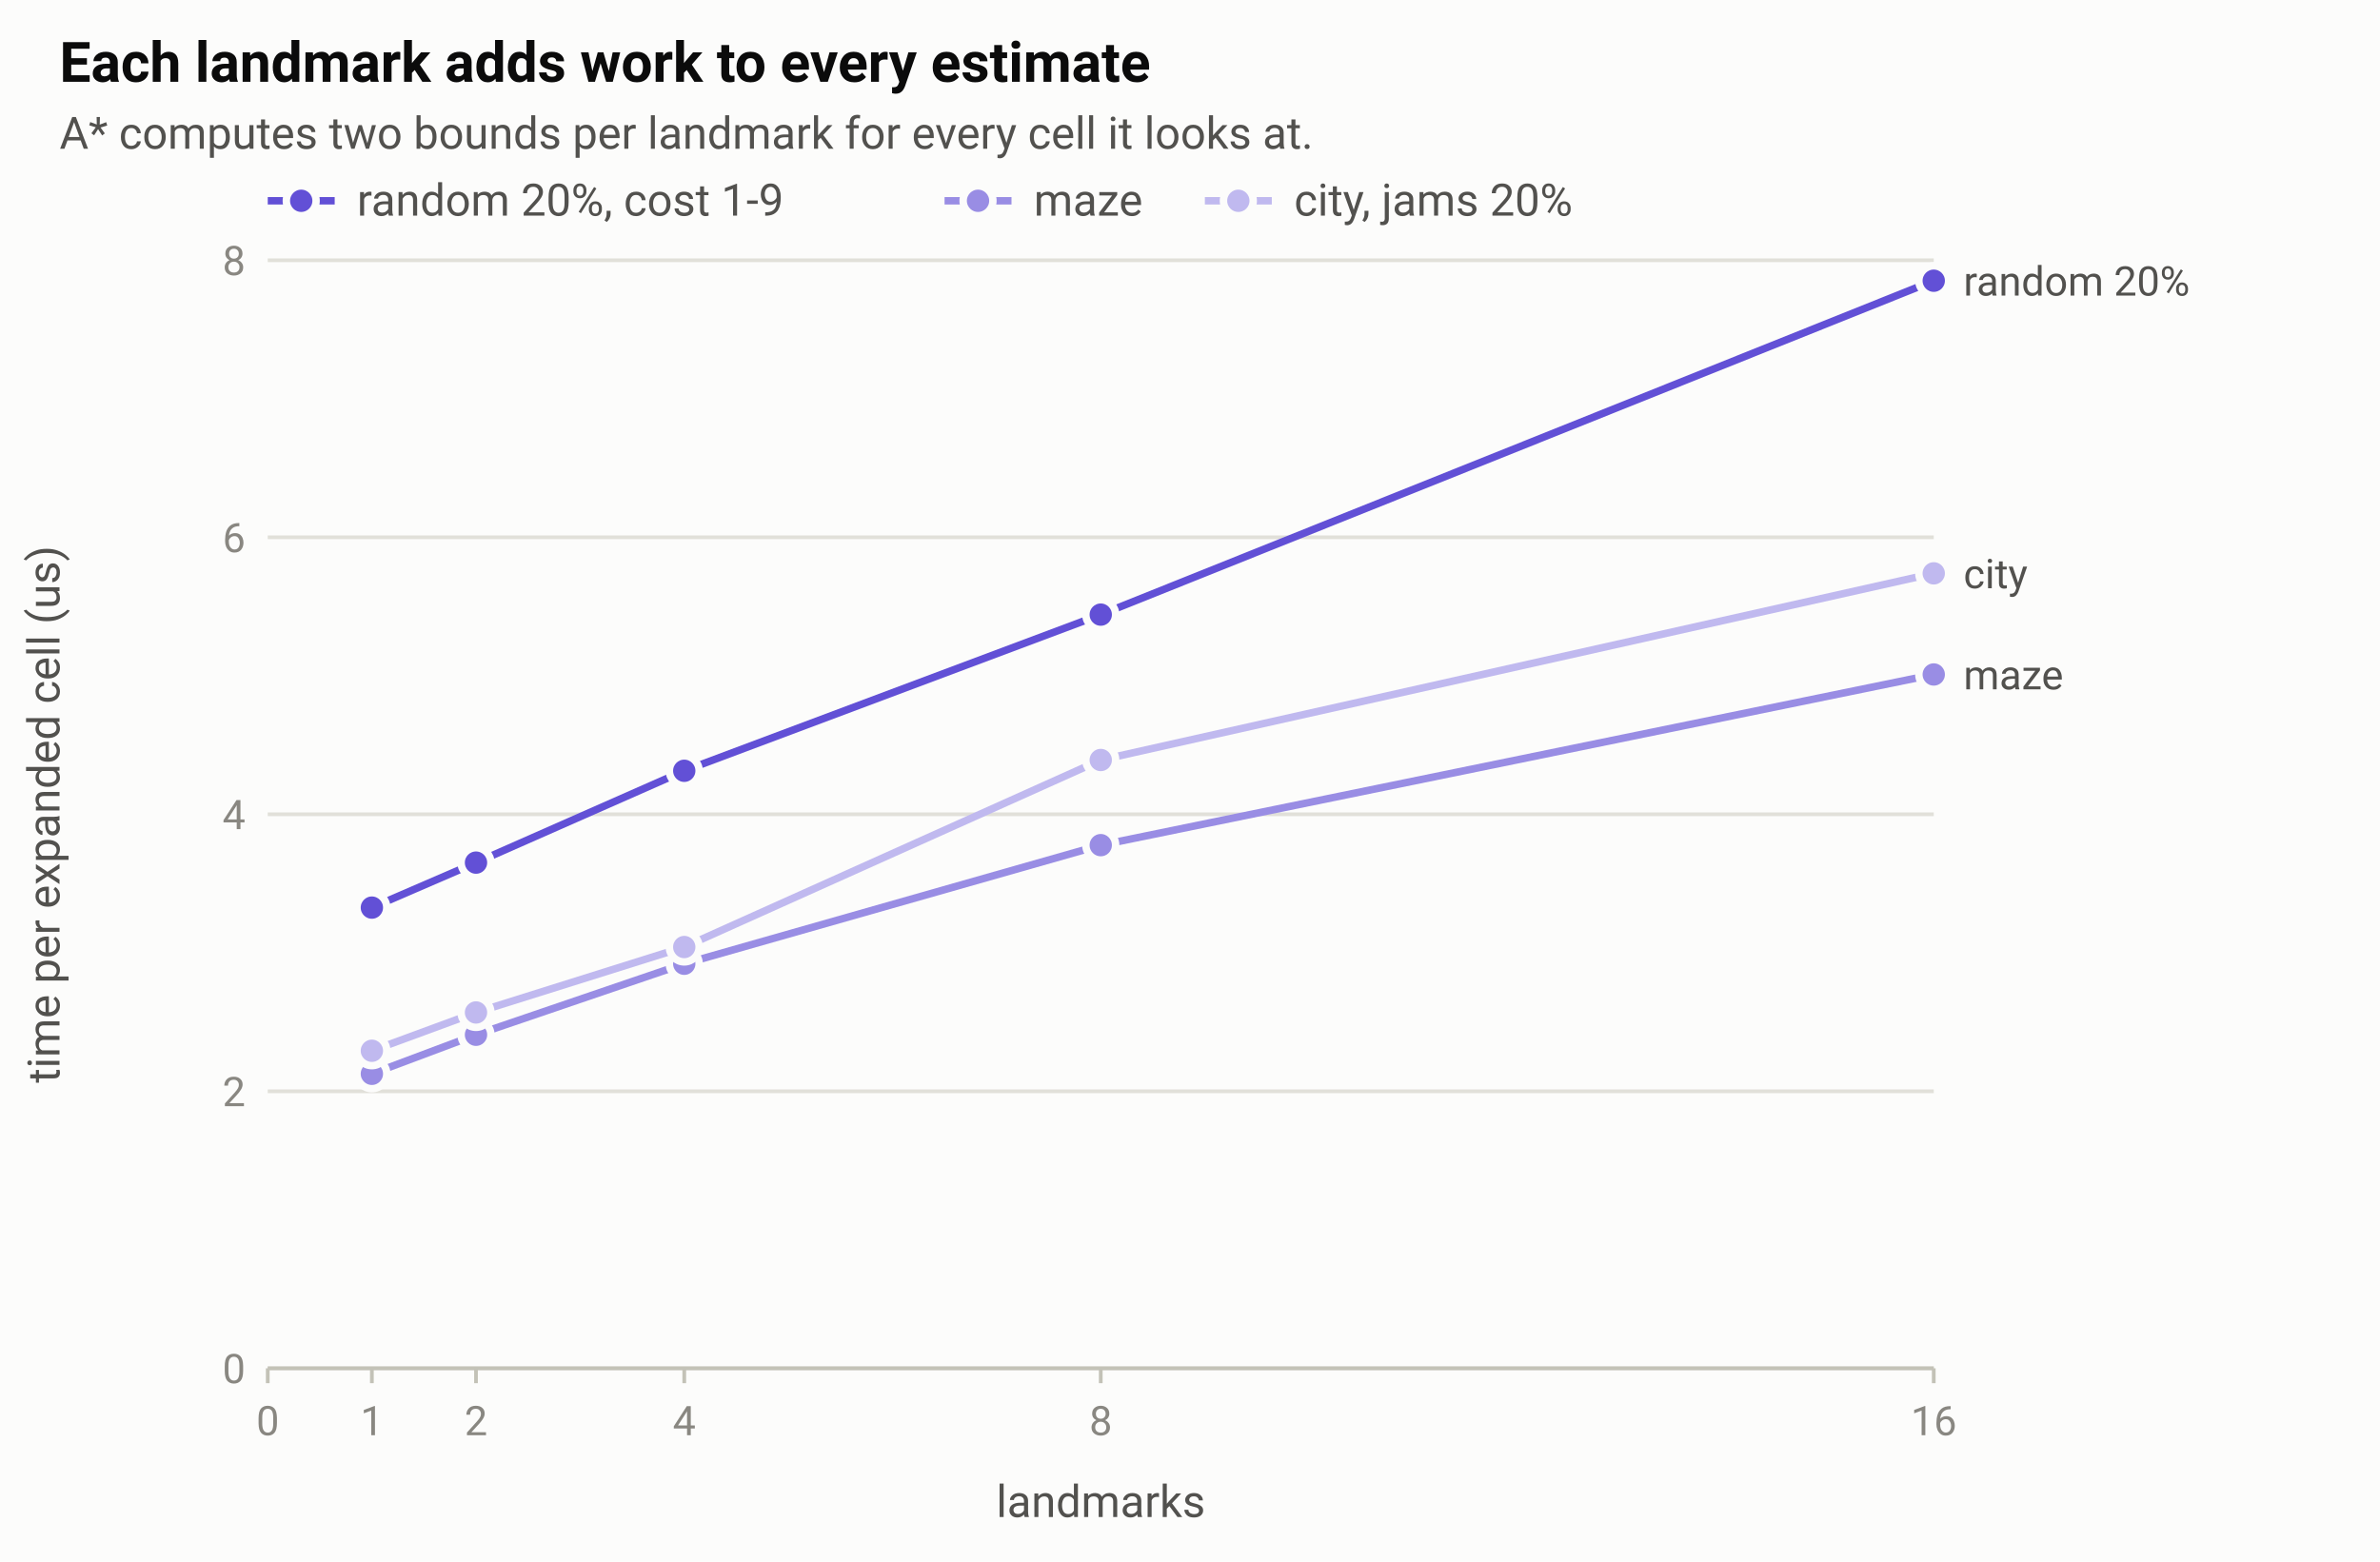
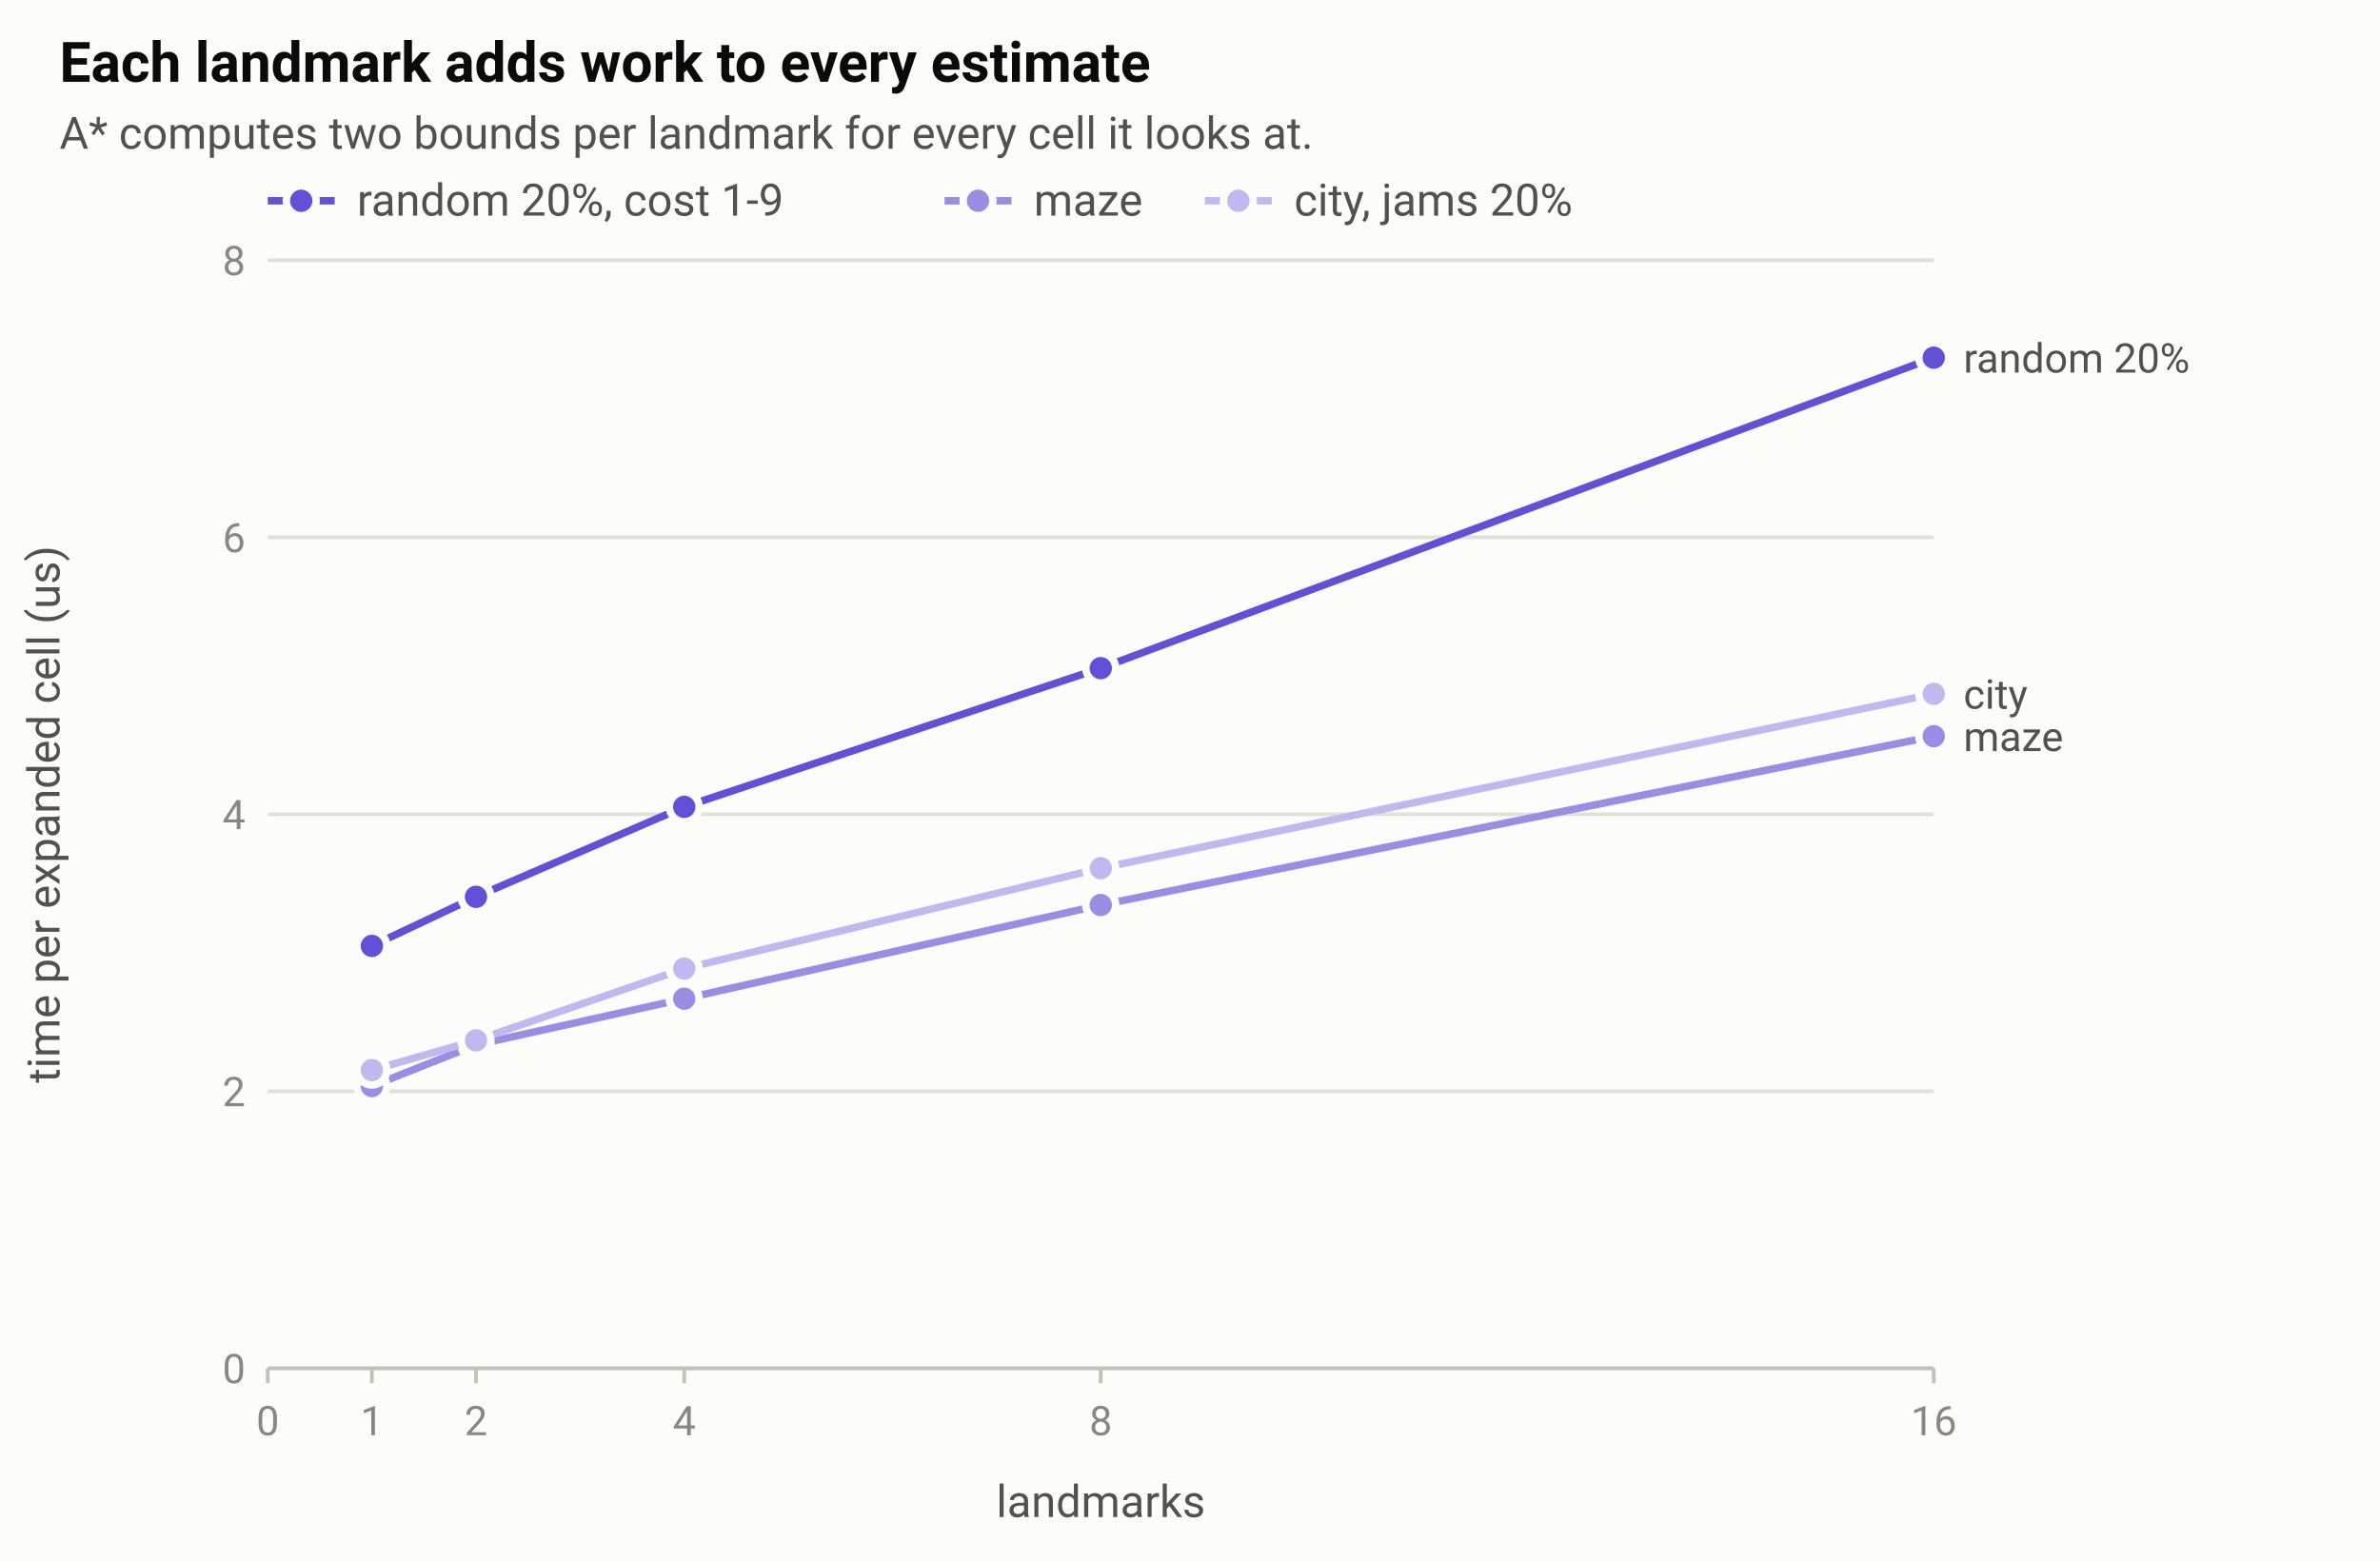
<svg xmlns="http://www.w3.org/2000/svg" width="640" height="420" viewBox="0 0 640 420" font-family="system-ui, -apple-system, 'Segoe UI', Roboto, Helvetica, Arial, sans-serif">
  <rect width="100%" height="100%" fill="#fcfcfb" />
  <text x="16.0" y="22.0" font-size="15" fill="#0b0b0b" text-anchor="start" font-weight="600">Each landmark adds work to every estimate</text>
  <text x="16.0" y="40.0" font-size="12" fill="#52514e" text-anchor="start" font-weight="normal">A* computes two bounds per landmark for every cell it looks at.</text>
  <line x1="72" y1="368.0" x2="520" y2="368.0" stroke="#e1e0d9" stroke-width="1" />
  <text x="66.0" y="372.0" font-size="11" fill="#898781" text-anchor="end" font-weight="normal">0</text>
  <line x1="72" y1="293.5" x2="520" y2="293.5" stroke="#e1e0d9" stroke-width="1" />
  <text x="66.0" y="297.5" font-size="11" fill="#898781" text-anchor="end" font-weight="normal">2</text>
  <line x1="72" y1="219.0" x2="520" y2="219.0" stroke="#e1e0d9" stroke-width="1" />
  <text x="66.0" y="223.0" font-size="11" fill="#898781" text-anchor="end" font-weight="normal">4</text>
  <line x1="72" y1="144.5" x2="520" y2="144.5" stroke="#e1e0d9" stroke-width="1" />
  <text x="66.0" y="148.5" font-size="11" fill="#898781" text-anchor="end" font-weight="normal">6</text>
  <line x1="72" y1="70.0" x2="520" y2="70.0" stroke="#e1e0d9" stroke-width="1" />
  <text x="66.0" y="74.0" font-size="11" fill="#898781" text-anchor="end" font-weight="normal">8</text>
  <text x="16.0" y="219.0" font-size="12" fill="#52514e" text-anchor="middle" font-weight="normal" transform="rotate(-90 16.0 219.0)">time per expanded cell (us)</text>
  <line x1="72.0" y1="368" x2="72.0" y2="372" stroke="#c3c2b7" />
  <text x="72.0" y="386.0" font-size="11" fill="#898781" text-anchor="middle" font-weight="normal">0</text>
  <line x1="100.0" y1="368" x2="100.0" y2="372" stroke="#c3c2b7" />
  <text x="100.0" y="386.0" font-size="11" fill="#898781" text-anchor="middle" font-weight="normal">1</text>
  <line x1="128.0" y1="368" x2="128.0" y2="372" stroke="#c3c2b7" />
  <text x="128.0" y="386.0" font-size="11" fill="#898781" text-anchor="middle" font-weight="normal">2</text>
  <line x1="184.0" y1="368" x2="184.0" y2="372" stroke="#c3c2b7" />
  <text x="184.0" y="386.0" font-size="11" fill="#898781" text-anchor="middle" font-weight="normal">4</text>
  <line x1="296.0" y1="368" x2="296.0" y2="372" stroke="#c3c2b7" />
  <text x="296.0" y="386.0" font-size="11" fill="#898781" text-anchor="middle" font-weight="normal">8</text>
  <line x1="520.0" y1="368" x2="520.0" y2="372" stroke="#c3c2b7" />
  <text x="520.0" y="386.0" font-size="11" fill="#898781" text-anchor="middle" font-weight="normal">16</text>
  <line x1="72" y1="368" x2="520" y2="368" stroke="#c3c2b7" stroke-width="1" />
  <text x="296.0" y="408.0" font-size="12" fill="#52514e" text-anchor="middle" font-weight="normal">landmarks</text>
-   <polyline points="100.0,244.1 128.0,232.0 184.0,207.3 296.0,165.3 520.0,75.5" fill="none" stroke="#6250d6" stroke-width="2" />
-   <circle cx="100.0" cy="244.1" r="4" fill="#6250d6" stroke="#fcfcfb" stroke-width="2" />
-   <circle cx="128.0" cy="232.0" r="4" fill="#6250d6" stroke="#fcfcfb" stroke-width="2" />
-   <circle cx="184.0" cy="207.3" r="4" fill="#6250d6" stroke="#fcfcfb" stroke-width="2" />
-   <circle cx="296.0" cy="165.3" r="4" fill="#6250d6" stroke="#fcfcfb" stroke-width="2" />
-   <circle cx="520.0" cy="75.5" r="4" fill="#6250d6" stroke="#fcfcfb" stroke-width="2" />
-   <text x="528.0" y="79.5" font-size="11" fill="#52514e" text-anchor="start" font-weight="normal">random 20%</text>
-   <polyline points="100.0,288.8 128.0,278.3 184.0,259.2 296.0,227.3 520.0,181.4" fill="none" stroke="#998de4" stroke-width="2" />
-   <circle cx="100.0" cy="288.8" r="4" fill="#998de4" stroke="#fcfcfb" stroke-width="2" />
-   <circle cx="128.0" cy="278.3" r="4" fill="#998de4" stroke="#fcfcfb" stroke-width="2" />
-   <circle cx="184.0" cy="259.2" r="4" fill="#998de4" stroke="#fcfcfb" stroke-width="2" />
-   <circle cx="296.0" cy="227.3" r="4" fill="#998de4" stroke="#fcfcfb" stroke-width="2" />
-   <circle cx="520.0" cy="181.4" r="4" fill="#998de4" stroke="#fcfcfb" stroke-width="2" />
-   <text x="528.0" y="185.4" font-size="11" fill="#52514e" text-anchor="start" font-weight="normal">maze</text>
-   <polyline points="100.0,282.6 128.0,272.3 184.0,254.7 296.0,204.4 520.0,154.2" fill="none" stroke="#c0b9ef" stroke-width="2" />
-   <circle cx="100.0" cy="282.6" r="4" fill="#c0b9ef" stroke="#fcfcfb" stroke-width="2" />
-   <circle cx="128.0" cy="272.3" r="4" fill="#c0b9ef" stroke="#fcfcfb" stroke-width="2" />
-   <circle cx="184.0" cy="254.7" r="4" fill="#c0b9ef" stroke="#fcfcfb" stroke-width="2" />
-   <circle cx="296.0" cy="204.4" r="4" fill="#c0b9ef" stroke="#fcfcfb" stroke-width="2" />
-   <circle cx="520.0" cy="154.2" r="4" fill="#c0b9ef" stroke="#fcfcfb" stroke-width="2" />
-   <text x="528.0" y="158.2" font-size="11" fill="#52514e" text-anchor="start" font-weight="normal">city</text>
+   <polyline points="100.0,254.4 128.0,241.2 184.0,217.0 296.0,179.7 520.0,96.2" fill="none" stroke="#6250d6" stroke-width="2" />
+   <circle cx="100.0" cy="254.4" r="4" fill="#6250d6" stroke="#fcfcfb" stroke-width="2" />
+   <circle cx="128.0" cy="241.2" r="4" fill="#6250d6" stroke="#fcfcfb" stroke-width="2" />
+   <circle cx="184.0" cy="217.0" r="4" fill="#6250d6" stroke="#fcfcfb" stroke-width="2" />
+   <circle cx="296.0" cy="179.7" r="4" fill="#6250d6" stroke="#fcfcfb" stroke-width="2" />
+   <circle cx="520.0" cy="96.2" r="4" fill="#6250d6" stroke="#fcfcfb" stroke-width="2" />
+   <text x="528.0" y="100.2" font-size="11" fill="#52514e" text-anchor="start" font-weight="normal">random 20%</text>
+   <polyline points="100.0,292.1 128.0,281.0 184.0,268.6 296.0,243.4 520.0,198.0" fill="none" stroke="#998de4" stroke-width="2" />
+   <circle cx="100.0" cy="292.1" r="4" fill="#998de4" stroke="#fcfcfb" stroke-width="2" />
+   <circle cx="128.0" cy="281.0" r="4" fill="#998de4" stroke="#fcfcfb" stroke-width="2" />
+   <circle cx="184.0" cy="268.6" r="4" fill="#998de4" stroke="#fcfcfb" stroke-width="2" />
+   <circle cx="296.0" cy="243.4" r="4" fill="#998de4" stroke="#fcfcfb" stroke-width="2" />
+   <circle cx="520.0" cy="198.0" r="4" fill="#998de4" stroke="#fcfcfb" stroke-width="2" />
+   <text x="528.0" y="202.0" font-size="11" fill="#52514e" text-anchor="start" font-weight="normal">maze</text>
+   <polyline points="100.0,287.8 128.0,279.8 184.0,260.5 296.0,233.5 520.0,186.6" fill="none" stroke="#c0b9ef" stroke-width="2" />
+   <circle cx="100.0" cy="287.8" r="4" fill="#c0b9ef" stroke="#fcfcfb" stroke-width="2" />
+   <circle cx="128.0" cy="279.8" r="4" fill="#c0b9ef" stroke="#fcfcfb" stroke-width="2" />
+   <circle cx="184.0" cy="260.5" r="4" fill="#c0b9ef" stroke="#fcfcfb" stroke-width="2" />
+   <circle cx="296.0" cy="233.5" r="4" fill="#c0b9ef" stroke="#fcfcfb" stroke-width="2" />
+   <circle cx="520.0" cy="186.6" r="4" fill="#c0b9ef" stroke="#fcfcfb" stroke-width="2" />
+   <text x="528.0" y="190.6" font-size="11" fill="#52514e" text-anchor="start" font-weight="normal">city</text>
  <line x1="72" y1="54" x2="90" y2="54" stroke="#6250d6" stroke-width="2" />
  <circle cx="81" cy="54" r="4" fill="#6250d6" stroke="#fcfcfb" stroke-width="2" />
  <text x="96.0" y="58.0" font-size="12" fill="#52514e" text-anchor="start" font-weight="normal">random 20%, cost 1-9</text>
  <line x1="254" y1="54" x2="272" y2="54" stroke="#998de4" stroke-width="2" />
  <circle cx="263" cy="54" r="4" fill="#998de4" stroke="#fcfcfb" stroke-width="2" />
  <text x="278.0" y="58.0" font-size="12" fill="#52514e" text-anchor="start" font-weight="normal">maze</text>
  <line x1="324" y1="54" x2="342" y2="54" stroke="#c0b9ef" stroke-width="2" />
  <circle cx="333" cy="54" r="4" fill="#c0b9ef" stroke="#fcfcfb" stroke-width="2" />
  <text x="348.0" y="58.0" font-size="12" fill="#52514e" text-anchor="start" font-weight="normal">city, jams 20%</text>
</svg>
